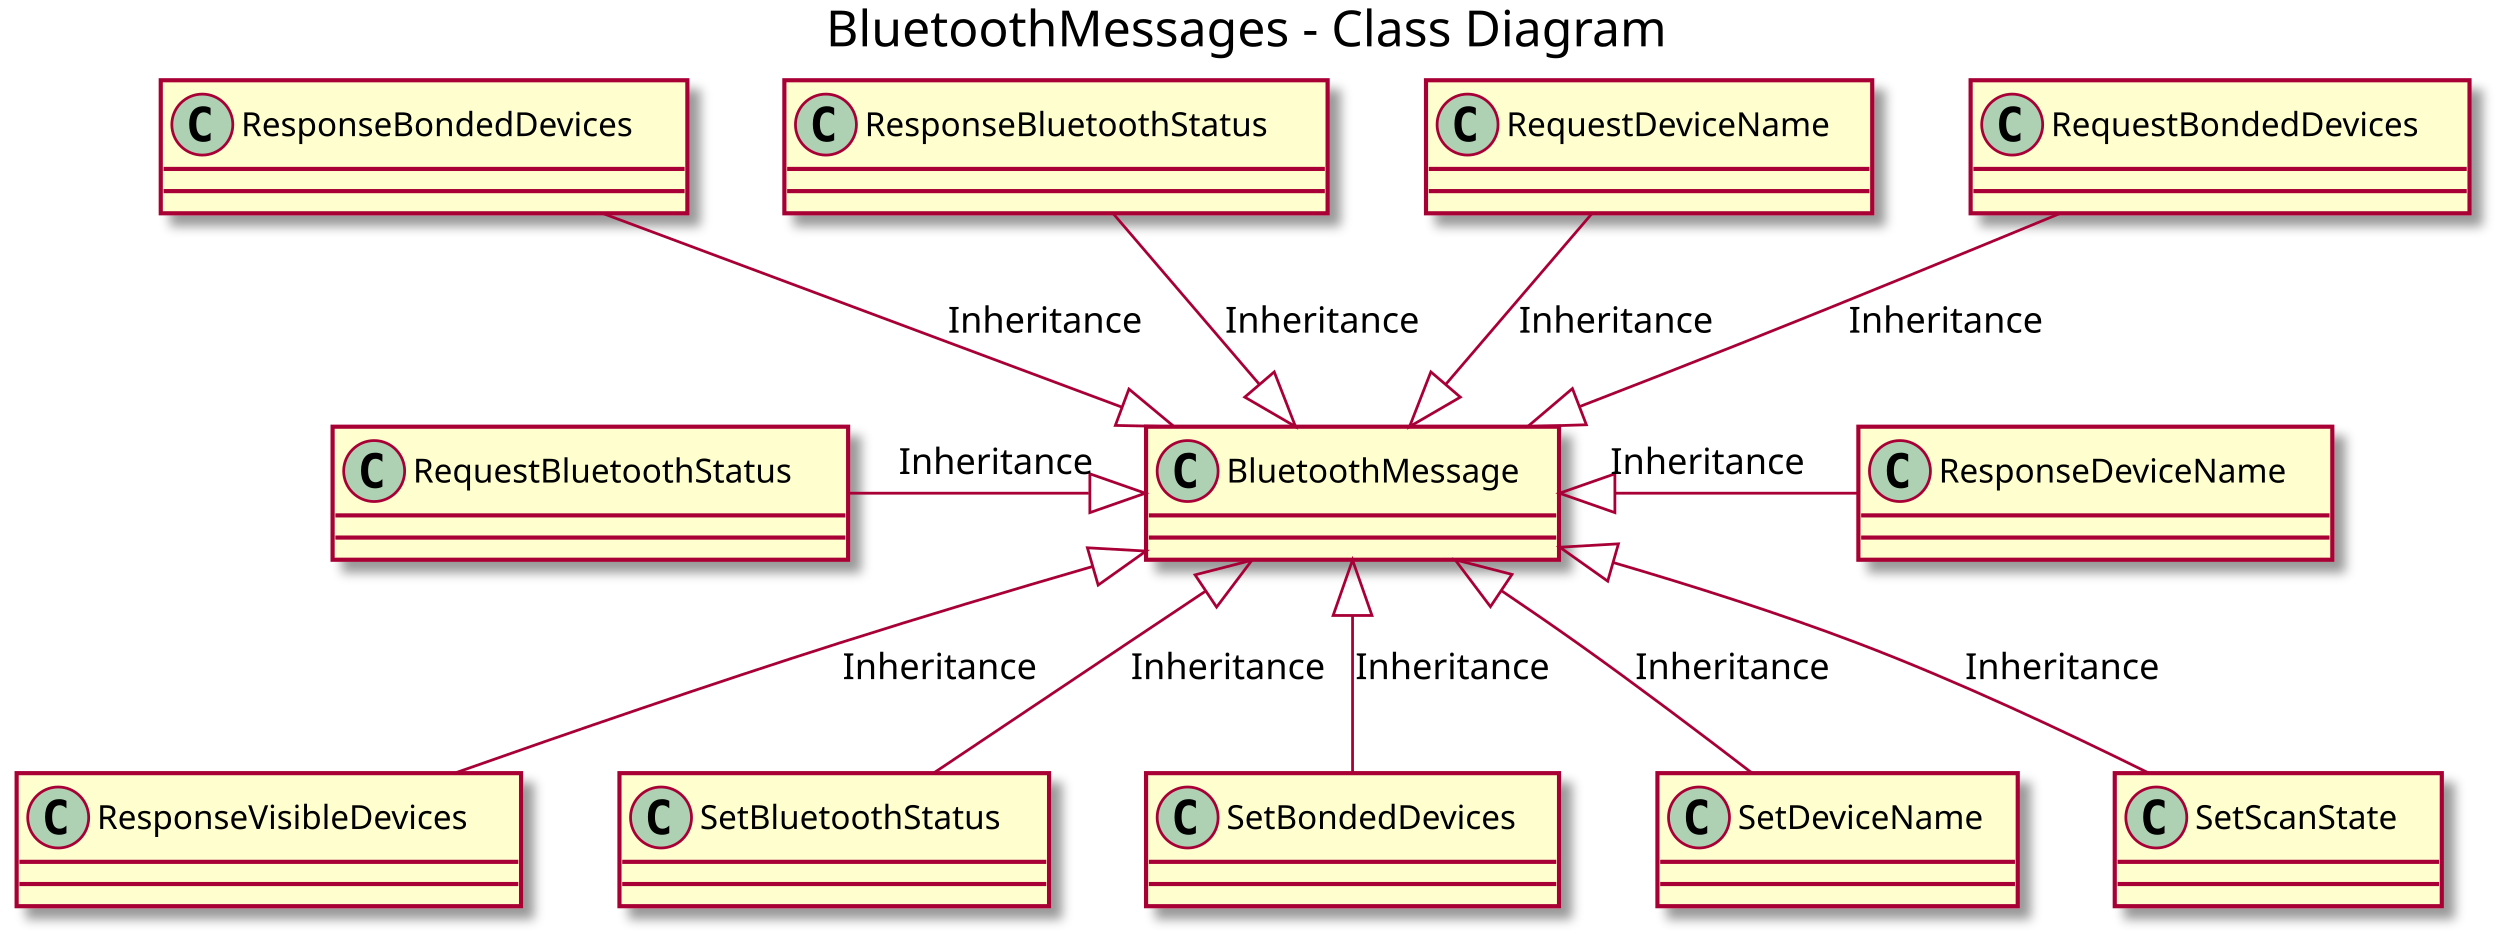
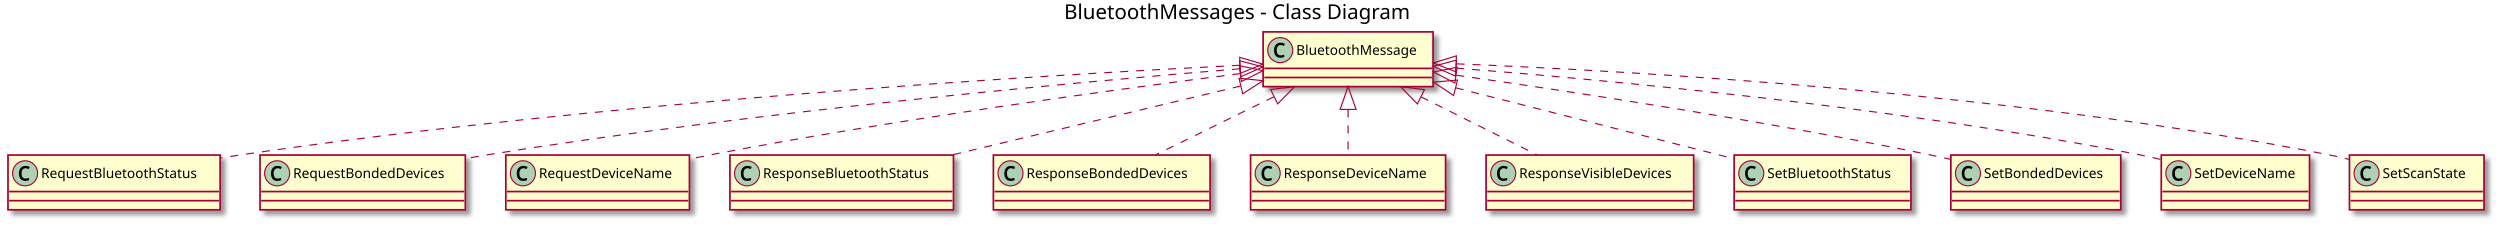
- <svg xmlns="http://www.w3.org/2000/svg" contentScriptType="application/ecmascript" contentStyleType="text/css" height="337px" preserveAspectRatio="none" style="width:902px;height:337px;" version="1.1" viewBox="0 0 902 337" width="902px" zoomAndPan="magnify">
+ <svg xmlns="http://www.w3.org/2000/svg" contentScriptType="application/ecmascript" contentStyleType="text/css" height="197px" preserveAspectRatio="none" style="width:2192px;height:197px;" version="1.1" viewBox="0 0 2192 197" width="2192px" zoomAndPan="magnify">
  <defs>
-     <filter height="300%" id="f1ninxj1xw85cl" width="300%" x="-1" y="-1">
+     <filter height="300%" id="f4xudy7d4d6fh" width="300%" x="-1" y="-1">
      <feGaussianBlur result="blurOut" stdDeviation="2.0" />
      <feColorMatrix in="blurOut" result="blurOut2" type="matrix" values="0 0 0 0 0 0 0 0 0 0 0 0 0 0 0 0 0 0 .4 0" />
      <feOffset dx="4.0" dy="4.0" in="blurOut2" result="blurOut3" />
      <feBlend in="SourceGraphic" in2="blurOut3" mode="normal" />
    </filter>
  </defs>
  <g>
-     <text fill="#000000" font-family="sans-serif" font-size="18" lengthAdjust="spacingAndGlyphs" textLength="313" x="298" y="16.708">BluetoothMessages - Class Diagram</text>
-     <rect fill="#FEFECE" filter="url(#f1ninxj1xw85cl)" height="48" id="BluetoothMessage" style="stroke: #A80036; stroke-width: 1.5;" width="149" x="413.5" y="153.953" />
-     <ellipse cx="428.5" cy="169.953" fill="#ADD1B2" rx="11" ry="11" style="stroke: #A80036; stroke-width: 1.0;" />
-     <path d="M431.469,175.594 Q430.891,175.891 430.25,176.039 Q429.609,176.188 428.906,176.188 Q426.406,176.188 425.086,174.539 Q423.766,172.891 423.766,169.766 Q423.766,166.641 425.086,164.984 Q426.406,163.328 428.906,163.328 Q429.609,163.328 430.258,163.484 Q430.906,163.641 431.469,163.938 L431.469,166.656 Q430.844,166.078 430.25,165.805 Q429.656,165.531 429.031,165.531 Q427.688,165.531 427,166.602 Q426.312,167.672 426.312,169.766 Q426.312,171.859 427,172.93 Q427.688,174 429.031,174 Q429.656,174 430.25,173.727 Q430.844,173.453 431.469,172.875 L431.469,175.594 Z " />
-     <text fill="#000000" font-family="sans-serif" font-size="12" lengthAdjust="spacingAndGlyphs" textLength="117" x="442.5" y="174.107">BluetoothMessage</text>
-     <line style="stroke: #A80036; stroke-width: 1.5;" x1="414.5" x2="561.5" y1="185.953" y2="185.953" />
-     <line style="stroke: #A80036; stroke-width: 1.5;" x1="414.5" x2="561.5" y1="193.953" y2="193.953" />
-     <rect fill="#FEFECE" filter="url(#f1ninxj1xw85cl)" height="48" id="RequestBluetoothStatus" style="stroke: #A80036; stroke-width: 1.5;" width="186" x="120" y="153.953" />
-     <ellipse cx="135" cy="169.953" fill="#ADD1B2" rx="11" ry="11" style="stroke: #A80036; stroke-width: 1.0;" />
-     <path d="M137.969,175.594 Q137.391,175.891 136.75,176.039 Q136.109,176.188 135.406,176.188 Q132.906,176.188 131.586,174.539 Q130.266,172.891 130.266,169.766 Q130.266,166.641 131.586,164.984 Q132.906,163.328 135.406,163.328 Q136.109,163.328 136.758,163.484 Q137.406,163.641 137.969,163.938 L137.969,166.656 Q137.344,166.078 136.75,165.805 Q136.156,165.531 135.531,165.531 Q134.188,165.531 133.5,166.602 Q132.812,167.672 132.812,169.766 Q132.812,171.859 133.5,172.93 Q134.188,174 135.531,174 Q136.156,174 136.75,173.727 Q137.344,173.453 137.969,172.875 L137.969,175.594 Z " />
-     <text fill="#000000" font-family="sans-serif" font-size="12" lengthAdjust="spacingAndGlyphs" textLength="154" x="149" y="174.107">RequestBluetoothStatus</text>
-     <line style="stroke: #A80036; stroke-width: 1.5;" x1="121" x2="305" y1="185.953" y2="185.953" />
-     <line style="stroke: #A80036; stroke-width: 1.5;" x1="121" x2="305" y1="193.953" y2="193.953" />
-     <rect fill="#FEFECE" filter="url(#f1ninxj1xw85cl)" height="48" id="RequestBondedDevices" style="stroke: #A80036; stroke-width: 1.5;" width="180" x="711" y="28.953" />
-     <ellipse cx="726" cy="44.953" fill="#ADD1B2" rx="11" ry="11" style="stroke: #A80036; stroke-width: 1.0;" />
-     <path d="M728.969,50.594 Q728.391,50.891 727.75,51.039 Q727.109,51.188 726.406,51.188 Q723.906,51.188 722.586,49.539 Q721.266,47.891 721.266,44.766 Q721.266,41.641 722.586,39.984 Q723.906,38.328 726.406,38.328 Q727.109,38.328 727.758,38.484 Q728.406,38.641 728.969,38.938 L728.969,41.656 Q728.344,41.078 727.75,40.805 Q727.156,40.531 726.531,40.531 Q725.188,40.531 724.5,41.602 Q723.812,42.672 723.812,44.766 Q723.812,46.859 724.5,47.93 Q725.188,49 726.531,49 Q727.156,49 727.75,48.727 Q728.344,48.453 728.969,47.875 L728.969,50.594 Z " />
-     <text fill="#000000" font-family="sans-serif" font-size="12" lengthAdjust="spacingAndGlyphs" textLength="148" x="740" y="49.107">RequestBondedDevices</text>
-     <line style="stroke: #A80036; stroke-width: 1.5;" x1="712" x2="890" y1="60.953" y2="60.953" />
-     <line style="stroke: #A80036; stroke-width: 1.5;" x1="712" x2="890" y1="68.953" y2="68.953" />
-     <rect fill="#FEFECE" filter="url(#f1ninxj1xw85cl)" height="48" id="RequestDeviceName" style="stroke: #A80036; stroke-width: 1.5;" width="161" x="514.5" y="28.953" />
-     <ellipse cx="529.5" cy="44.953" fill="#ADD1B2" rx="11" ry="11" style="stroke: #A80036; stroke-width: 1.0;" />
-     <path d="M532.469,50.594 Q531.891,50.891 531.25,51.039 Q530.609,51.188 529.906,51.188 Q527.406,51.188 526.086,49.539 Q524.766,47.891 524.766,44.766 Q524.766,41.641 526.086,39.984 Q527.406,38.328 529.906,38.328 Q530.609,38.328 531.258,38.484 Q531.906,38.641 532.469,38.938 L532.469,41.656 Q531.844,41.078 531.25,40.805 Q530.656,40.531 530.031,40.531 Q528.688,40.531 528,41.602 Q527.312,42.672 527.312,44.766 Q527.312,46.859 528,47.93 Q528.688,49 530.031,49 Q530.656,49 531.25,48.727 Q531.844,48.453 532.469,47.875 L532.469,50.594 Z " />
-     <text fill="#000000" font-family="sans-serif" font-size="12" lengthAdjust="spacingAndGlyphs" textLength="129" x="543.5" y="49.107">RequestDeviceName</text>
-     <line style="stroke: #A80036; stroke-width: 1.5;" x1="515.5" x2="674.5" y1="60.953" y2="60.953" />
-     <line style="stroke: #A80036; stroke-width: 1.5;" x1="515.5" x2="674.5" y1="68.953" y2="68.953" />
-     <rect fill="#FEFECE" filter="url(#f1ninxj1xw85cl)" height="48" id="ResponseBluetoothStatus" style="stroke: #A80036; stroke-width: 1.5;" width="196" x="283" y="28.953" />
-     <ellipse cx="298" cy="44.953" fill="#ADD1B2" rx="11" ry="11" style="stroke: #A80036; stroke-width: 1.0;" />
-     <path d="M300.969,50.594 Q300.391,50.891 299.75,51.039 Q299.109,51.188 298.406,51.188 Q295.906,51.188 294.586,49.539 Q293.266,47.891 293.266,44.766 Q293.266,41.641 294.586,39.984 Q295.906,38.328 298.406,38.328 Q299.109,38.328 299.758,38.484 Q300.406,38.641 300.969,38.938 L300.969,41.656 Q300.344,41.078 299.75,40.805 Q299.156,40.531 298.531,40.531 Q297.188,40.531 296.5,41.602 Q295.812,42.672 295.812,44.766 Q295.812,46.859 296.5,47.93 Q297.188,49 298.531,49 Q299.156,49 299.75,48.727 Q300.344,48.453 300.969,47.875 L300.969,50.594 Z " />
-     <text fill="#000000" font-family="sans-serif" font-size="12" lengthAdjust="spacingAndGlyphs" textLength="164" x="312" y="49.107">ResponseBluetoothStatus</text>
-     <line style="stroke: #A80036; stroke-width: 1.5;" x1="284" x2="478" y1="60.953" y2="60.953" />
-     <line style="stroke: #A80036; stroke-width: 1.5;" x1="284" x2="478" y1="68.953" y2="68.953" />
-     <rect fill="#FEFECE" filter="url(#f1ninxj1xw85cl)" height="48" id="ResponseBondedDevices" style="stroke: #A80036; stroke-width: 1.5;" width="190" x="58" y="28.953" />
-     <ellipse cx="73" cy="44.953" fill="#ADD1B2" rx="11" ry="11" style="stroke: #A80036; stroke-width: 1.0;" />
-     <path d="M75.969,50.594 Q75.391,50.891 74.75,51.039 Q74.109,51.188 73.406,51.188 Q70.906,51.188 69.586,49.539 Q68.266,47.891 68.266,44.766 Q68.266,41.641 69.586,39.984 Q70.906,38.328 73.406,38.328 Q74.109,38.328 74.758,38.484 Q75.406,38.641 75.969,38.938 L75.969,41.656 Q75.344,41.078 74.75,40.805 Q74.156,40.531 73.531,40.531 Q72.188,40.531 71.5,41.602 Q70.812,42.672 70.812,44.766 Q70.812,46.859 71.5,47.93 Q72.188,49 73.531,49 Q74.156,49 74.75,48.727 Q75.344,48.453 75.969,47.875 L75.969,50.594 Z " />
-     <text fill="#000000" font-family="sans-serif" font-size="12" lengthAdjust="spacingAndGlyphs" textLength="158" x="87" y="49.107">ResponseBondedDevices</text>
-     <line style="stroke: #A80036; stroke-width: 1.5;" x1="59" x2="247" y1="60.953" y2="60.953" />
-     <line style="stroke: #A80036; stroke-width: 1.5;" x1="59" x2="247" y1="68.953" y2="68.953" />
-     <rect fill="#FEFECE" filter="url(#f1ninxj1xw85cl)" height="48" id="ResponseDeviceName" style="stroke: #A80036; stroke-width: 1.5;" width="171" x="670.5" y="153.953" />
-     <ellipse cx="685.5" cy="169.953" fill="#ADD1B2" rx="11" ry="11" style="stroke: #A80036; stroke-width: 1.0;" />
-     <path d="M688.469,175.594 Q687.891,175.891 687.25,176.039 Q686.609,176.188 685.906,176.188 Q683.406,176.188 682.086,174.539 Q680.766,172.891 680.766,169.766 Q680.766,166.641 682.086,164.984 Q683.406,163.328 685.906,163.328 Q686.609,163.328 687.258,163.484 Q687.906,163.641 688.469,163.938 L688.469,166.656 Q687.844,166.078 687.25,165.805 Q686.656,165.531 686.031,165.531 Q684.688,165.531 684,166.602 Q683.312,167.672 683.312,169.766 Q683.312,171.859 684,172.93 Q684.688,174 686.031,174 Q686.656,174 687.25,173.727 Q687.844,173.453 688.469,172.875 L688.469,175.594 Z " />
-     <text fill="#000000" font-family="sans-serif" font-size="12" lengthAdjust="spacingAndGlyphs" textLength="139" x="699.5" y="174.107">ResponseDeviceName</text>
-     <line style="stroke: #A80036; stroke-width: 1.5;" x1="671.5" x2="840.5" y1="185.953" y2="185.953" />
-     <line style="stroke: #A80036; stroke-width: 1.5;" x1="671.5" x2="840.5" y1="193.953" y2="193.953" />
-     <rect fill="#FEFECE" filter="url(#f1ninxj1xw85cl)" height="48" id="ResponseVisibleDevices" style="stroke: #A80036; stroke-width: 1.5;" width="182" x="6" y="278.953" />
-     <ellipse cx="21" cy="294.953" fill="#ADD1B2" rx="11" ry="11" style="stroke: #A80036; stroke-width: 1.0;" />
-     <path d="M23.969,300.594 Q23.391,300.891 22.75,301.039 Q22.109,301.188 21.406,301.188 Q18.906,301.188 17.586,299.539 Q16.266,297.891 16.266,294.766 Q16.266,291.641 17.586,289.984 Q18.906,288.328 21.406,288.328 Q22.109,288.328 22.758,288.484 Q23.406,288.641 23.969,288.938 L23.969,291.656 Q23.344,291.078 22.75,290.805 Q22.156,290.531 21.531,290.531 Q20.188,290.531 19.5,291.602 Q18.812,292.672 18.812,294.766 Q18.812,296.859 19.5,297.93 Q20.188,299 21.531,299 Q22.156,299 22.75,298.727 Q23.344,298.453 23.969,297.875 L23.969,300.594 Z " />
-     <text fill="#000000" font-family="sans-serif" font-size="12" lengthAdjust="spacingAndGlyphs" textLength="150" x="35" y="299.107">ResponseVisibleDevices</text>
-     <line style="stroke: #A80036; stroke-width: 1.5;" x1="7" x2="187" y1="310.953" y2="310.953" />
-     <line style="stroke: #A80036; stroke-width: 1.5;" x1="7" x2="187" y1="318.953" y2="318.953" />
-     <rect fill="#FEFECE" filter="url(#f1ninxj1xw85cl)" height="48" id="SetBluetoothStatus" style="stroke: #A80036; stroke-width: 1.5;" width="155" x="223.5" y="278.953" />
-     <ellipse cx="238.5" cy="294.953" fill="#ADD1B2" rx="11" ry="11" style="stroke: #A80036; stroke-width: 1.0;" />
-     <path d="M241.469,300.594 Q240.891,300.891 240.25,301.039 Q239.609,301.188 238.906,301.188 Q236.406,301.188 235.086,299.539 Q233.766,297.891 233.766,294.766 Q233.766,291.641 235.086,289.984 Q236.406,288.328 238.906,288.328 Q239.609,288.328 240.258,288.484 Q240.906,288.641 241.469,288.938 L241.469,291.656 Q240.844,291.078 240.25,290.805 Q239.656,290.531 239.031,290.531 Q237.688,290.531 237,291.602 Q236.312,292.672 236.312,294.766 Q236.312,296.859 237,297.93 Q237.688,299 239.031,299 Q239.656,299 240.25,298.727 Q240.844,298.453 241.469,297.875 L241.469,300.594 Z " />
-     <text fill="#000000" font-family="sans-serif" font-size="12" lengthAdjust="spacingAndGlyphs" textLength="123" x="252.5" y="299.107">SetBluetoothStatus</text>
-     <line style="stroke: #A80036; stroke-width: 1.5;" x1="224.5" x2="377.5" y1="310.953" y2="310.953" />
-     <line style="stroke: #A80036; stroke-width: 1.5;" x1="224.5" x2="377.5" y1="318.953" y2="318.953" />
-     <rect fill="#FEFECE" filter="url(#f1ninxj1xw85cl)" height="48" id="SetBondedDevices" style="stroke: #A80036; stroke-width: 1.5;" width="149" x="413.5" y="278.953" />
-     <ellipse cx="428.5" cy="294.953" fill="#ADD1B2" rx="11" ry="11" style="stroke: #A80036; stroke-width: 1.0;" />
-     <path d="M431.469,300.594 Q430.891,300.891 430.25,301.039 Q429.609,301.188 428.906,301.188 Q426.406,301.188 425.086,299.539 Q423.766,297.891 423.766,294.766 Q423.766,291.641 425.086,289.984 Q426.406,288.328 428.906,288.328 Q429.609,288.328 430.258,288.484 Q430.906,288.641 431.469,288.938 L431.469,291.656 Q430.844,291.078 430.25,290.805 Q429.656,290.531 429.031,290.531 Q427.688,290.531 427,291.602 Q426.312,292.672 426.312,294.766 Q426.312,296.859 427,297.93 Q427.688,299 429.031,299 Q429.656,299 430.25,298.727 Q430.844,298.453 431.469,297.875 L431.469,300.594 Z " />
-     <text fill="#000000" font-family="sans-serif" font-size="12" lengthAdjust="spacingAndGlyphs" textLength="117" x="442.5" y="299.107">SetBondedDevices</text>
-     <line style="stroke: #A80036; stroke-width: 1.5;" x1="414.5" x2="561.5" y1="310.953" y2="310.953" />
-     <line style="stroke: #A80036; stroke-width: 1.5;" x1="414.5" x2="561.5" y1="318.953" y2="318.953" />
-     <rect fill="#FEFECE" filter="url(#f1ninxj1xw85cl)" height="48" id="SetDeviceName" style="stroke: #A80036; stroke-width: 1.5;" width="130" x="598" y="278.953" />
-     <ellipse cx="613" cy="294.953" fill="#ADD1B2" rx="11" ry="11" style="stroke: #A80036; stroke-width: 1.0;" />
-     <path d="M615.969,300.594 Q615.391,300.891 614.75,301.039 Q614.109,301.188 613.406,301.188 Q610.906,301.188 609.586,299.539 Q608.266,297.891 608.266,294.766 Q608.266,291.641 609.586,289.984 Q610.906,288.328 613.406,288.328 Q614.109,288.328 614.758,288.484 Q615.406,288.641 615.969,288.938 L615.969,291.656 Q615.344,291.078 614.75,290.805 Q614.156,290.531 613.531,290.531 Q612.188,290.531 611.5,291.602 Q610.812,292.672 610.812,294.766 Q610.812,296.859 611.5,297.93 Q612.188,299 613.531,299 Q614.156,299 614.75,298.727 Q615.344,298.453 615.969,297.875 L615.969,300.594 Z " />
-     <text fill="#000000" font-family="sans-serif" font-size="12" lengthAdjust="spacingAndGlyphs" textLength="98" x="627" y="299.107">SetDeviceName</text>
-     <line style="stroke: #A80036; stroke-width: 1.5;" x1="599" x2="727" y1="310.953" y2="310.953" />
-     <line style="stroke: #A80036; stroke-width: 1.5;" x1="599" x2="727" y1="318.953" y2="318.953" />
-     <rect fill="#FEFECE" filter="url(#f1ninxj1xw85cl)" height="48" id="SetScanState" style="stroke: #A80036; stroke-width: 1.5;" width="118" x="763" y="278.953" />
-     <ellipse cx="778" cy="294.953" fill="#ADD1B2" rx="11" ry="11" style="stroke: #A80036; stroke-width: 1.0;" />
-     <path d="M780.969,300.594 Q780.391,300.891 779.75,301.039 Q779.109,301.188 778.406,301.188 Q775.906,301.188 774.586,299.539 Q773.266,297.891 773.266,294.766 Q773.266,291.641 774.586,289.984 Q775.906,288.328 778.406,288.328 Q779.109,288.328 779.758,288.484 Q780.406,288.641 780.969,288.938 L780.969,291.656 Q780.344,291.078 779.75,290.805 Q779.156,290.531 778.531,290.531 Q777.188,290.531 776.5,291.602 Q775.812,292.672 775.812,294.766 Q775.812,296.859 776.5,297.93 Q777.188,299 778.531,299 Q779.156,299 779.75,298.727 Q780.344,298.453 780.969,297.875 L780.969,300.594 Z " />
-     <text fill="#000000" font-family="sans-serif" font-size="12" lengthAdjust="spacingAndGlyphs" textLength="86" x="792" y="299.107">SetScanState</text>
-     <line style="stroke: #A80036; stroke-width: 1.5;" x1="764" x2="880" y1="310.953" y2="310.953" />
-     <line style="stroke: #A80036; stroke-width: 1.5;" x1="764" x2="880" y1="318.953" y2="318.953" />
-     <path d="M306.103,177.953 C334.053,177.953 364.745,177.953 392.827,177.953 " fill="none" id="RequestBluetoothStatus-&gt;BluetoothMessage" style="stroke: #A80036; stroke-width: 1.0;" />
-     <polygon fill="none" points="393.218,170.953,413.218,177.953,393.218,184.953,393.218,170.953" style="stroke: #A80036; stroke-width: 1.0;" />
-     <text fill="#000000" font-family="sans-serif" font-size="13" lengthAdjust="spacingAndGlyphs" textLength="71" x="324.25" y="171.02">Inheritance</text>
-     <path d="M743.064,77.091 C709.523,90.975 666.46,108.646 628,123.953 C609.309,131.392 589.156,139.257 570.123,146.613 " fill="none" id="RequestBondedDevices-&gt;BluetoothMessage" style="stroke: #A80036; stroke-width: 1.0;" />
-     <polygon fill="none" points="572.362,153.252,551.183,153.91,567.329,140.188,572.362,153.252" style="stroke: #A80036; stroke-width: 1.0;" />
-     <text fill="#000000" font-family="sans-serif" font-size="13" lengthAdjust="spacingAndGlyphs" textLength="71" x="667" y="120.02">Inheritance</text>
-     <path d="M574.369,77.054 C559.419,94.52 538.877,118.517 521.577,138.727 " fill="none" id="RequestDeviceName-&gt;BluetoothMessage" style="stroke: #A80036; stroke-width: 1.0;" />
-     <polygon fill="none" points="526.891,143.284,508.567,153.926,516.255,134.18,526.891,143.284" style="stroke: #A80036; stroke-width: 1.0;" />
-     <text fill="#000000" font-family="sans-serif" font-size="13" lengthAdjust="spacingAndGlyphs" textLength="71" x="548" y="120.02">Inheritance</text>
-     <path d="M401.631,77.054 C416.581,94.52 437.123,118.517 454.423,138.727 " fill="none" id="ResponseBluetoothStatus-&gt;BluetoothMessage" style="stroke: #A80036; stroke-width: 1.0;" />
-     <polygon fill="none" points="459.745,134.18,467.433,153.926,449.109,143.284,459.745,134.18" style="stroke: #A80036; stroke-width: 1.0;" />
-     <text fill="#000000" font-family="sans-serif" font-size="13" lengthAdjust="spacingAndGlyphs" textLength="71" x="442" y="120.02">Inheritance</text>
-     <path d="M217.591,77.054 C270.887,96.941 346.878,125.296 404.739,146.886 " fill="none" id="ResponseBondedDevices-&gt;BluetoothMessage" style="stroke: #A80036; stroke-width: 1.0;" />
-     <polygon fill="none" points="407.316,140.376,423.607,153.926,402.422,153.492,407.316,140.376" style="stroke: #A80036; stroke-width: 1.0;" />
-     <text fill="#000000" font-family="sans-serif" font-size="13" lengthAdjust="spacingAndGlyphs" textLength="71" x="342" y="120.02">Inheritance</text>
-     <path d="M582.88,177.953 C611.401,177.953 642.514,177.953 670.397,177.953 " fill="none" id="BluetoothMessage&lt;-ResponseDeviceName" style="stroke: #A80036; stroke-width: 1.0;" />
-     <polygon fill="none" points="582.653,184.953,562.653,177.953,582.653,170.953,582.653,184.953" style="stroke: #A80036; stroke-width: 1.0;" />
-     <text fill="#000000" font-family="sans-serif" font-size="13" lengthAdjust="spacingAndGlyphs" textLength="71" x="581" y="171.02">Inheritance</text>
-     <path d="M394.25,204.373 C364.939,212.886 332.545,222.556 303,231.953 C256.497,246.745 204.552,264.657 164.458,278.79 " fill="none" id="BluetoothMessage&lt;-ResponseVisibleDevices" style="stroke: #A80036; stroke-width: 1.0;" />
-     <polygon fill="none" points="392.332,197.641,413.488,198.822,396.213,211.092,392.332,197.641" style="stroke: #A80036; stroke-width: 1.0;" />
-     <text fill="#000000" font-family="sans-serif" font-size="13" lengthAdjust="spacingAndGlyphs" textLength="71" x="304" y="245.02">Inheritance</text>
-     <path d="M434.914,213.32 C425.609,219.526 416.02,225.926 407,231.953 C383.611,247.582 357.341,265.178 336.805,278.943 " fill="none" id="BluetoothMessage&lt;-SetBluetoothStatus" style="stroke: #A80036; stroke-width: 1.0;" />
-     <polygon fill="none" points="431.175,207.399,451.699,202.129,438.942,219.048,431.175,207.399" style="stroke: #A80036; stroke-width: 1.0;" />
-     <text fill="#000000" font-family="sans-serif" font-size="13" lengthAdjust="spacingAndGlyphs" textLength="71" x="408" y="245.02">Inheritance</text>
-     <path d="M488,222.135 C488,241.245 488,262.861 488,278.926 " fill="none" id="BluetoothMessage&lt;-SetBondedDevices" style="stroke: #A80036; stroke-width: 1.0;" />
-     <polygon fill="none" points="481,222.054,488,202.054,495,222.054,481,222.054" style="stroke: #A80036; stroke-width: 1.0;" />
-     <text fill="#000000" font-family="sans-serif" font-size="13" lengthAdjust="spacingAndGlyphs" textLength="71" x="489" y="245.02">Inheritance</text>
-     <path d="M541.647,213.073 C550.836,219.272 560.24,225.733 569,231.953 C590.344,247.109 613.844,264.859 632.008,278.82 " fill="none" id="BluetoothMessage&lt;-SetDeviceName" style="stroke: #A80036; stroke-width: 1.0;" />
-     <polygon fill="none" points="537.752,218.889,525.005,201.963,545.525,207.246,537.752,218.889" style="stroke: #A80036; stroke-width: 1.0;" />
-     <text fill="#000000" font-family="sans-serif" font-size="13" lengthAdjust="spacingAndGlyphs" textLength="71" x="590" y="245.02">Inheritance</text>
-     <path d="M582.031,202.96 C610.578,211.324 641.834,221.264 670,231.953 C706.081,245.646 745.531,264.184 775.198,278.885 " fill="none" id="BluetoothMessage&lt;-SetScanState" style="stroke: #A80036; stroke-width: 1.0;" />
-     <polygon fill="none" points="580.063,209.678,562.771,197.432,583.926,196.222,580.063,209.678" style="stroke: #A80036; stroke-width: 1.0;" />
-     <text fill="#000000" font-family="sans-serif" font-size="13" lengthAdjust="spacingAndGlyphs" textLength="71" x="709" y="245.02">Inheritance</text>
+     <text fill="#000000" font-family="sans-serif" font-size="18" lengthAdjust="spacingAndGlyphs" textLength="313" x="933" y="16.708">BluetoothMessages - Class Diagram</text>
+     <rect codeLine="4" fill="#FEFECE" filter="url(#f4xudy7d4d6fh)" height="48" id="BluetoothMessage" style="stroke: #A80036; stroke-width: 1.5;" width="149" x="1107.5" y="27.953" />
+     <ellipse cx="1122.5" cy="43.953" fill="#ADD1B2" rx="11" ry="11" style="stroke: #A80036; stroke-width: 1.0;" />
+     <path d="M1126.016,47.984 L1126.016,50.016 Q1124.531,50.625 1122.703,50.625 Q1119.984,50.625 1118.531,48.891 Q1117.078,47.141 1117.078,44.031 Q1117.078,41.031 1118.656,39.25 Q1120.234,37.453 1122.953,37.453 Q1124.859,37.453 1126.594,38.375 L1125.641,40.281 Q1124.141,39.5 1122.953,39.5 Q1121.344,39.5 1120.359,40.719 Q1119.391,41.922 1119.391,44.047 Q1119.391,46.297 1120.297,47.438 Q1121.219,48.578 1122.953,48.578 Q1123.984,48.578 1126.016,47.984 Z " />
+     <text fill="#000000" font-family="sans-serif" font-size="12" lengthAdjust="spacingAndGlyphs" textLength="117" x="1136.5" y="48.107">BluetoothMessage</text>
+     <line style="stroke: #A80036; stroke-width: 1.5;" x1="1108.5" x2="1255.5" y1="59.953" y2="59.953" />
+     <line style="stroke: #A80036; stroke-width: 1.5;" x1="1108.5" x2="1255.5" y1="67.953" y2="67.953" />
+     <rect codeLine="6" fill="#FEFECE" filter="url(#f4xudy7d4d6fh)" height="48" id="RequestBluetoothStatus" style="stroke: #A80036; stroke-width: 1.5;" width="186" x="7" y="135.953" />
+     <ellipse cx="22" cy="151.953" fill="#ADD1B2" rx="11" ry="11" style="stroke: #A80036; stroke-width: 1.0;" />
+     <path d="M25.516,155.984 L25.516,158.016 Q24.031,158.625 22.203,158.625 Q19.484,158.625 18.031,156.891 Q16.578,155.141 16.578,152.031 Q16.578,149.031 18.156,147.25 Q19.734,145.453 22.453,145.453 Q24.359,145.453 26.094,146.375 L25.141,148.281 Q23.641,147.5 22.453,147.5 Q20.844,147.5 19.859,148.719 Q18.891,149.922 18.891,152.047 Q18.891,154.297 19.797,155.438 Q20.719,156.578 22.453,156.578 Q23.484,156.578 25.516,155.984 Z " />
+     <text fill="#000000" font-family="sans-serif" font-size="12" lengthAdjust="spacingAndGlyphs" textLength="154" x="36" y="156.107">RequestBluetoothStatus</text>
+     <line style="stroke: #A80036; stroke-width: 1.5;" x1="8" x2="192" y1="167.953" y2="167.953" />
+     <line style="stroke: #A80036; stroke-width: 1.5;" x1="8" x2="192" y1="175.953" y2="175.953" />
+     <rect codeLine="7" fill="#FEFECE" filter="url(#f4xudy7d4d6fh)" height="48" id="RequestBondedDevices" style="stroke: #A80036; stroke-width: 1.5;" width="180" x="228" y="135.953" />
+     <ellipse cx="243" cy="151.953" fill="#ADD1B2" rx="11" ry="11" style="stroke: #A80036; stroke-width: 1.0;" />
+     <path d="M246.516,155.984 L246.516,158.016 Q245.031,158.625 243.203,158.625 Q240.484,158.625 239.031,156.891 Q237.578,155.141 237.578,152.031 Q237.578,149.031 239.156,147.25 Q240.734,145.453 243.453,145.453 Q245.359,145.453 247.094,146.375 L246.141,148.281 Q244.641,147.5 243.453,147.5 Q241.844,147.5 240.859,148.719 Q239.891,149.922 239.891,152.047 Q239.891,154.297 240.797,155.438 Q241.719,156.578 243.453,156.578 Q244.484,156.578 246.516,155.984 Z " />
+     <text fill="#000000" font-family="sans-serif" font-size="12" lengthAdjust="spacingAndGlyphs" textLength="148" x="257" y="156.107">RequestBondedDevices</text>
+     <line style="stroke: #A80036; stroke-width: 1.5;" x1="229" x2="407" y1="167.953" y2="167.953" />
+     <line style="stroke: #A80036; stroke-width: 1.5;" x1="229" x2="407" y1="175.953" y2="175.953" />
+     <rect codeLine="8" fill="#FEFECE" filter="url(#f4xudy7d4d6fh)" height="48" id="RequestDeviceName" style="stroke: #A80036; stroke-width: 1.5;" width="161" x="443.5" y="135.953" />
+     <ellipse cx="458.5" cy="151.953" fill="#ADD1B2" rx="11" ry="11" style="stroke: #A80036; stroke-width: 1.0;" />
+     <path d="M462.016,155.984 L462.016,158.016 Q460.531,158.625 458.703,158.625 Q455.984,158.625 454.531,156.891 Q453.078,155.141 453.078,152.031 Q453.078,149.031 454.656,147.25 Q456.234,145.453 458.953,145.453 Q460.859,145.453 462.594,146.375 L461.641,148.281 Q460.141,147.5 458.953,147.5 Q457.344,147.5 456.359,148.719 Q455.391,149.922 455.391,152.047 Q455.391,154.297 456.297,155.438 Q457.219,156.578 458.953,156.578 Q459.984,156.578 462.016,155.984 Z " />
+     <text fill="#000000" font-family="sans-serif" font-size="12" lengthAdjust="spacingAndGlyphs" textLength="129" x="472.5" y="156.107">RequestDeviceName</text>
+     <line style="stroke: #A80036; stroke-width: 1.5;" x1="444.5" x2="603.5" y1="167.953" y2="167.953" />
+     <line style="stroke: #A80036; stroke-width: 1.5;" x1="444.5" x2="603.5" y1="175.953" y2="175.953" />
+     <rect codeLine="10" fill="#FEFECE" filter="url(#f4xudy7d4d6fh)" height="48" id="ResponseBluetoothStatus" style="stroke: #A80036; stroke-width: 1.5;" width="196" x="640" y="135.953" />
+     <ellipse cx="655" cy="151.953" fill="#ADD1B2" rx="11" ry="11" style="stroke: #A80036; stroke-width: 1.0;" />
+     <path d="M658.516,155.984 L658.516,158.016 Q657.031,158.625 655.203,158.625 Q652.484,158.625 651.031,156.891 Q649.578,155.141 649.578,152.031 Q649.578,149.031 651.156,147.25 Q652.734,145.453 655.453,145.453 Q657.359,145.453 659.094,146.375 L658.141,148.281 Q656.641,147.5 655.453,147.5 Q653.844,147.5 652.859,148.719 Q651.891,149.922 651.891,152.047 Q651.891,154.297 652.797,155.438 Q653.719,156.578 655.453,156.578 Q656.484,156.578 658.516,155.984 Z " />
+     <text fill="#000000" font-family="sans-serif" font-size="12" lengthAdjust="spacingAndGlyphs" textLength="164" x="669" y="156.107">ResponseBluetoothStatus</text>
+     <line style="stroke: #A80036; stroke-width: 1.5;" x1="641" x2="835" y1="167.953" y2="167.953" />
+     <line style="stroke: #A80036; stroke-width: 1.5;" x1="641" x2="835" y1="175.953" y2="175.953" />
+     <rect codeLine="11" fill="#FEFECE" filter="url(#f4xudy7d4d6fh)" height="48" id="ResponseBondedDevices" style="stroke: #A80036; stroke-width: 1.5;" width="190" x="871" y="135.953" />
+     <ellipse cx="886" cy="151.953" fill="#ADD1B2" rx="11" ry="11" style="stroke: #A80036; stroke-width: 1.0;" />
+     <path d="M889.516,155.984 L889.516,158.016 Q888.031,158.625 886.203,158.625 Q883.484,158.625 882.031,156.891 Q880.578,155.141 880.578,152.031 Q880.578,149.031 882.156,147.25 Q883.734,145.453 886.453,145.453 Q888.359,145.453 890.094,146.375 L889.141,148.281 Q887.641,147.5 886.453,147.5 Q884.844,147.5 883.859,148.719 Q882.891,149.922 882.891,152.047 Q882.891,154.297 883.797,155.438 Q884.719,156.578 886.453,156.578 Q887.484,156.578 889.516,155.984 Z " />
+     <text fill="#000000" font-family="sans-serif" font-size="12" lengthAdjust="spacingAndGlyphs" textLength="158" x="900" y="156.107">ResponseBondedDevices</text>
+     <line style="stroke: #A80036; stroke-width: 1.5;" x1="872" x2="1060" y1="167.953" y2="167.953" />
+     <line style="stroke: #A80036; stroke-width: 1.5;" x1="872" x2="1060" y1="175.953" y2="175.953" />
+     <rect codeLine="12" fill="#FEFECE" filter="url(#f4xudy7d4d6fh)" height="48" id="ResponseDeviceName" style="stroke: #A80036; stroke-width: 1.5;" width="171" x="1096.5" y="135.953" />
+     <ellipse cx="1111.5" cy="151.953" fill="#ADD1B2" rx="11" ry="11" style="stroke: #A80036; stroke-width: 1.0;" />
+     <path d="M1115.016,155.984 L1115.016,158.016 Q1113.531,158.625 1111.703,158.625 Q1108.984,158.625 1107.531,156.891 Q1106.078,155.141 1106.078,152.031 Q1106.078,149.031 1107.656,147.25 Q1109.234,145.453 1111.953,145.453 Q1113.859,145.453 1115.594,146.375 L1114.641,148.281 Q1113.141,147.5 1111.953,147.5 Q1110.344,147.5 1109.359,148.719 Q1108.391,149.922 1108.391,152.047 Q1108.391,154.297 1109.297,155.438 Q1110.219,156.578 1111.953,156.578 Q1112.984,156.578 1115.016,155.984 Z " />
+     <text fill="#000000" font-family="sans-serif" font-size="12" lengthAdjust="spacingAndGlyphs" textLength="139" x="1125.5" y="156.107">ResponseDeviceName</text>
+     <line style="stroke: #A80036; stroke-width: 1.5;" x1="1097.5" x2="1266.5" y1="167.953" y2="167.953" />
+     <line style="stroke: #A80036; stroke-width: 1.5;" x1="1097.5" x2="1266.5" y1="175.953" y2="175.953" />
+     <rect codeLine="13" fill="#FEFECE" filter="url(#f4xudy7d4d6fh)" height="48" id="ResponseVisibleDevices" style="stroke: #A80036; stroke-width: 1.5;" width="182" x="1303" y="135.953" />
+     <ellipse cx="1318" cy="151.953" fill="#ADD1B2" rx="11" ry="11" style="stroke: #A80036; stroke-width: 1.0;" />
+     <path d="M1321.516,155.984 L1321.516,158.016 Q1320.031,158.625 1318.203,158.625 Q1315.484,158.625 1314.031,156.891 Q1312.578,155.141 1312.578,152.031 Q1312.578,149.031 1314.156,147.25 Q1315.734,145.453 1318.453,145.453 Q1320.359,145.453 1322.094,146.375 L1321.141,148.281 Q1319.641,147.5 1318.453,147.5 Q1316.844,147.5 1315.859,148.719 Q1314.891,149.922 1314.891,152.047 Q1314.891,154.297 1315.797,155.438 Q1316.719,156.578 1318.453,156.578 Q1319.484,156.578 1321.516,155.984 Z " />
+     <text fill="#000000" font-family="sans-serif" font-size="12" lengthAdjust="spacingAndGlyphs" textLength="150" x="1332" y="156.107">ResponseVisibleDevices</text>
+     <line style="stroke: #A80036; stroke-width: 1.5;" x1="1304" x2="1484" y1="167.953" y2="167.953" />
+     <line style="stroke: #A80036; stroke-width: 1.5;" x1="1304" x2="1484" y1="175.953" y2="175.953" />
+     <rect codeLine="15" fill="#FEFECE" filter="url(#f4xudy7d4d6fh)" height="48" id="SetBluetoothStatus" style="stroke: #A80036; stroke-width: 1.5;" width="155" x="1520.5" y="135.953" />
+     <ellipse cx="1535.5" cy="151.953" fill="#ADD1B2" rx="11" ry="11" style="stroke: #A80036; stroke-width: 1.0;" />
+     <path d="M1539.016,155.984 L1539.016,158.016 Q1537.531,158.625 1535.703,158.625 Q1532.984,158.625 1531.531,156.891 Q1530.078,155.141 1530.078,152.031 Q1530.078,149.031 1531.656,147.25 Q1533.234,145.453 1535.953,145.453 Q1537.859,145.453 1539.594,146.375 L1538.641,148.281 Q1537.141,147.5 1535.953,147.5 Q1534.344,147.5 1533.359,148.719 Q1532.391,149.922 1532.391,152.047 Q1532.391,154.297 1533.297,155.438 Q1534.219,156.578 1535.953,156.578 Q1536.984,156.578 1539.016,155.984 Z " />
+     <text fill="#000000" font-family="sans-serif" font-size="12" lengthAdjust="spacingAndGlyphs" textLength="123" x="1549.5" y="156.107">SetBluetoothStatus</text>
+     <line style="stroke: #A80036; stroke-width: 1.5;" x1="1521.5" x2="1674.5" y1="167.953" y2="167.953" />
+     <line style="stroke: #A80036; stroke-width: 1.5;" x1="1521.5" x2="1674.5" y1="175.953" y2="175.953" />
+     <rect codeLine="16" fill="#FEFECE" filter="url(#f4xudy7d4d6fh)" height="48" id="SetBondedDevices" style="stroke: #A80036; stroke-width: 1.5;" width="149" x="1710.5" y="135.953" />
+     <ellipse cx="1725.5" cy="151.953" fill="#ADD1B2" rx="11" ry="11" style="stroke: #A80036; stroke-width: 1.0;" />
+     <path d="M1729.016,155.984 L1729.016,158.016 Q1727.531,158.625 1725.703,158.625 Q1722.984,158.625 1721.531,156.891 Q1720.078,155.141 1720.078,152.031 Q1720.078,149.031 1721.656,147.25 Q1723.234,145.453 1725.953,145.453 Q1727.859,145.453 1729.594,146.375 L1728.641,148.281 Q1727.141,147.5 1725.953,147.5 Q1724.344,147.5 1723.359,148.719 Q1722.391,149.922 1722.391,152.047 Q1722.391,154.297 1723.297,155.438 Q1724.219,156.578 1725.953,156.578 Q1726.984,156.578 1729.016,155.984 Z " />
+     <text fill="#000000" font-family="sans-serif" font-size="12" lengthAdjust="spacingAndGlyphs" textLength="117" x="1739.5" y="156.107">SetBondedDevices</text>
+     <line style="stroke: #A80036; stroke-width: 1.5;" x1="1711.5" x2="1858.5" y1="167.953" y2="167.953" />
+     <line style="stroke: #A80036; stroke-width: 1.5;" x1="1711.5" x2="1858.5" y1="175.953" y2="175.953" />
+     <rect codeLine="17" fill="#FEFECE" filter="url(#f4xudy7d4d6fh)" height="48" id="SetDeviceName" style="stroke: #A80036; stroke-width: 1.5;" width="130" x="1895" y="135.953" />
+     <ellipse cx="1910" cy="151.953" fill="#ADD1B2" rx="11" ry="11" style="stroke: #A80036; stroke-width: 1.0;" />
+     <path d="M1913.516,155.984 L1913.516,158.016 Q1912.031,158.625 1910.203,158.625 Q1907.484,158.625 1906.031,156.891 Q1904.578,155.141 1904.578,152.031 Q1904.578,149.031 1906.156,147.25 Q1907.734,145.453 1910.453,145.453 Q1912.359,145.453 1914.094,146.375 L1913.141,148.281 Q1911.641,147.5 1910.453,147.5 Q1908.844,147.5 1907.859,148.719 Q1906.891,149.922 1906.891,152.047 Q1906.891,154.297 1907.797,155.438 Q1908.719,156.578 1910.453,156.578 Q1911.484,156.578 1913.516,155.984 Z " />
+     <text fill="#000000" font-family="sans-serif" font-size="12" lengthAdjust="spacingAndGlyphs" textLength="98" x="1924" y="156.107">SetDeviceName</text>
+     <line style="stroke: #A80036; stroke-width: 1.5;" x1="1896" x2="2024" y1="167.953" y2="167.953" />
+     <line style="stroke: #A80036; stroke-width: 1.5;" x1="1896" x2="2024" y1="175.953" y2="175.953" />
+     <rect codeLine="18" fill="#FEFECE" filter="url(#f4xudy7d4d6fh)" height="48" id="SetScanState" style="stroke: #A80036; stroke-width: 1.5;" width="118" x="2060" y="135.953" />
+     <ellipse cx="2075" cy="151.953" fill="#ADD1B2" rx="11" ry="11" style="stroke: #A80036; stroke-width: 1.0;" />
+     <path d="M2078.516,155.984 L2078.516,158.016 Q2077.031,158.625 2075.203,158.625 Q2072.484,158.625 2071.031,156.891 Q2069.578,155.141 2069.578,152.031 Q2069.578,149.031 2071.156,147.25 Q2072.734,145.453 2075.453,145.453 Q2077.359,145.453 2079.094,146.375 L2078.141,148.281 Q2076.641,147.5 2075.453,147.5 Q2073.844,147.5 2072.859,148.719 Q2071.891,149.922 2071.891,152.047 Q2071.891,154.297 2072.797,155.438 Q2073.719,156.578 2075.453,156.578 Q2076.484,156.578 2078.516,155.984 Z " />
+     <text fill="#000000" font-family="sans-serif" font-size="12" lengthAdjust="spacingAndGlyphs" textLength="86" x="2089" y="156.107">SetScanState</text>
+     <line style="stroke: #A80036; stroke-width: 1.5;" x1="2061" x2="2177" y1="167.953" y2="167.953" />
+     <line style="stroke: #A80036; stroke-width: 1.5;" x1="2061" x2="2177" y1="175.953" y2="175.953" />
+     <path d="M1087.04,57.243 C912.58,65.973 529.63,89.063 210,135.953 C204.5,136.763 198.86,137.673 193.18,138.653 " fill="none" id="BluetoothMessage-backto-RequestBluetoothStatus" style="stroke: #A80036; stroke-width: 1.0; stroke-dasharray: 7.0,7.0;" />
+     <polygon fill="none" points="1086.94,50.243,1107.26,56.253,1087.63,64.223,1086.94,50.243" style="stroke: #A80036; stroke-width: 1.0;" />
+     <path d="M1087.19,60.283 C943.57,72.083 662.54,97.883 426,135.953 C420.13,136.893 414.1,137.953 408.04,139.073 " fill="none" id="BluetoothMessage-backto-RequestBondedDevices" style="stroke: #A80036; stroke-width: 1.0; stroke-dasharray: 7.0,7.0;" />
+     <polygon fill="none" points="1086.86,53.283,1107.36,58.643,1087.99,67.243,1086.86,53.283" style="stroke: #A80036; stroke-width: 1.0;" />
+     <path d="M1087.49,64.513 C975.83,78.743 784.68,104.863 622,135.953 C616.34,137.033 610.5,138.223 604.64,139.463 " fill="none" id="BluetoothMessage-backto-RequestDeviceName" style="stroke: #A80036; stroke-width: 1.0; stroke-dasharray: 7.0,7.0;" />
+     <polygon fill="none" points="1086.67,57.563,1107.39,62.003,1088.42,71.453,1086.67,57.563" style="stroke: #A80036; stroke-width: 1.0;" />
+     <path d="M1087.72,75.463 C1013.24,93.243 909.68,117.963 834.6,135.893 " fill="none" id="BluetoothMessage-backto-ResponseBluetoothStatus" style="stroke: #A80036; stroke-width: 1.0; stroke-dasharray: 7.0,7.0;" />
+     <polygon fill="none" points="1086.36,68.593,1107.43,70.753,1089.61,82.203,1086.36,68.593" style="stroke: #A80036; stroke-width: 1.0;" />
+     <path d="M1116.85,84.923 C1083.45,101.313 1043.53,120.903 1013.15,135.813 " fill="none" id="BluetoothMessage-backto-ResponseBondedDevices" style="stroke: #A80036; stroke-width: 1.0; stroke-dasharray: 7.0,7.0;" />
+     <polygon fill="none" points="1114.09,78.483,1135.13,75.953,1120.26,91.053,1114.09,78.483" style="stroke: #A80036; stroke-width: 1.0;" />
+     <path d="M1182,95.973 C1182,109.533 1182,123.993 1182,135.633 " fill="none" id="BluetoothMessage-backto-ResponseDeviceName" style="stroke: #A80036; stroke-width: 1.0; stroke-dasharray: 7.0,7.0;" />
+     <polygon fill="none" points="1175,95.953,1182,75.953,1189,95.953,1175,95.953" style="stroke: #A80036; stroke-width: 1.0;" />
+     <path d="M1245.94,84.923 C1278.72,101.313 1317.9,120.903 1347.72,135.813 " fill="none" id="BluetoothMessage-backto-ResponseVisibleDevices" style="stroke: #A80036; stroke-width: 1.0; stroke-dasharray: 7.0,7.0;" />
+     <polygon fill="none" points="1242.76,91.163,1228,75.953,1249.02,78.633,1242.76,91.163" style="stroke: #A80036; stroke-width: 1.0;" />
+     <path d="M1276.38,77.003 C1350.05,95.773 1451.16,121.533 1520.22,139.133 " fill="none" id="BluetoothMessage-backto-SetBluetoothStatus" style="stroke: #A80036; stroke-width: 1.0; stroke-dasharray: 7.0,7.0;" />
+     <polygon fill="none" points="1274.51,83.743,1256.85,72.023,1277.96,70.183,1274.51,83.743" style="stroke: #A80036; stroke-width: 1.0;" />
+     <path d="M1276.82,65.923 C1379.74,80.563 1548.72,106.253 1693,135.953 C1698.64,137.113 1704.46,138.393 1710.31,139.723 " fill="none" id="BluetoothMessage-backto-SetBondedDevices" style="stroke: #A80036; stroke-width: 1.0; stroke-dasharray: 7.0,7.0;" />
+     <polygon fill="none" points="1275.66,72.823,1256.83,63.103,1277.61,58.963,1275.66,72.823" style="stroke: #A80036; stroke-width: 1.0;" />
+     <path d="M1276.77,59.693 C1411.22,70.293 1664.59,94.093 1877,135.953 C1882.87,137.113 1888.93,138.463 1894.98,139.933 " fill="none" id="BluetoothMessage-backto-SetDeviceName" style="stroke: #A80036; stroke-width: 1.0; stroke-dasharray: 7.0,7.0;" />
+     <polygon fill="none" points="1276.04,66.663,1256.64,58.133,1277.12,52.703,1276.04,66.663" style="stroke: #A80036; stroke-width: 1.0;" />
+     <path d="M1277.16,55.983 C1436.84,62.433 1768.23,81.693 2043,135.953 C2048.54,137.053 2054.26,138.383 2059.96,139.853 " fill="none" id="BluetoothMessage-backto-SetScanState" style="stroke: #A80036; stroke-width: 1.0; stroke-dasharray: 7.0,7.0;" />
+     <polygon fill="none" points="1276.43,62.963,1256.71,55.193,1276.97,48.973,1276.43,62.963" style="stroke: #A80036; stroke-width: 1.0;" />
  </g>
</svg>
